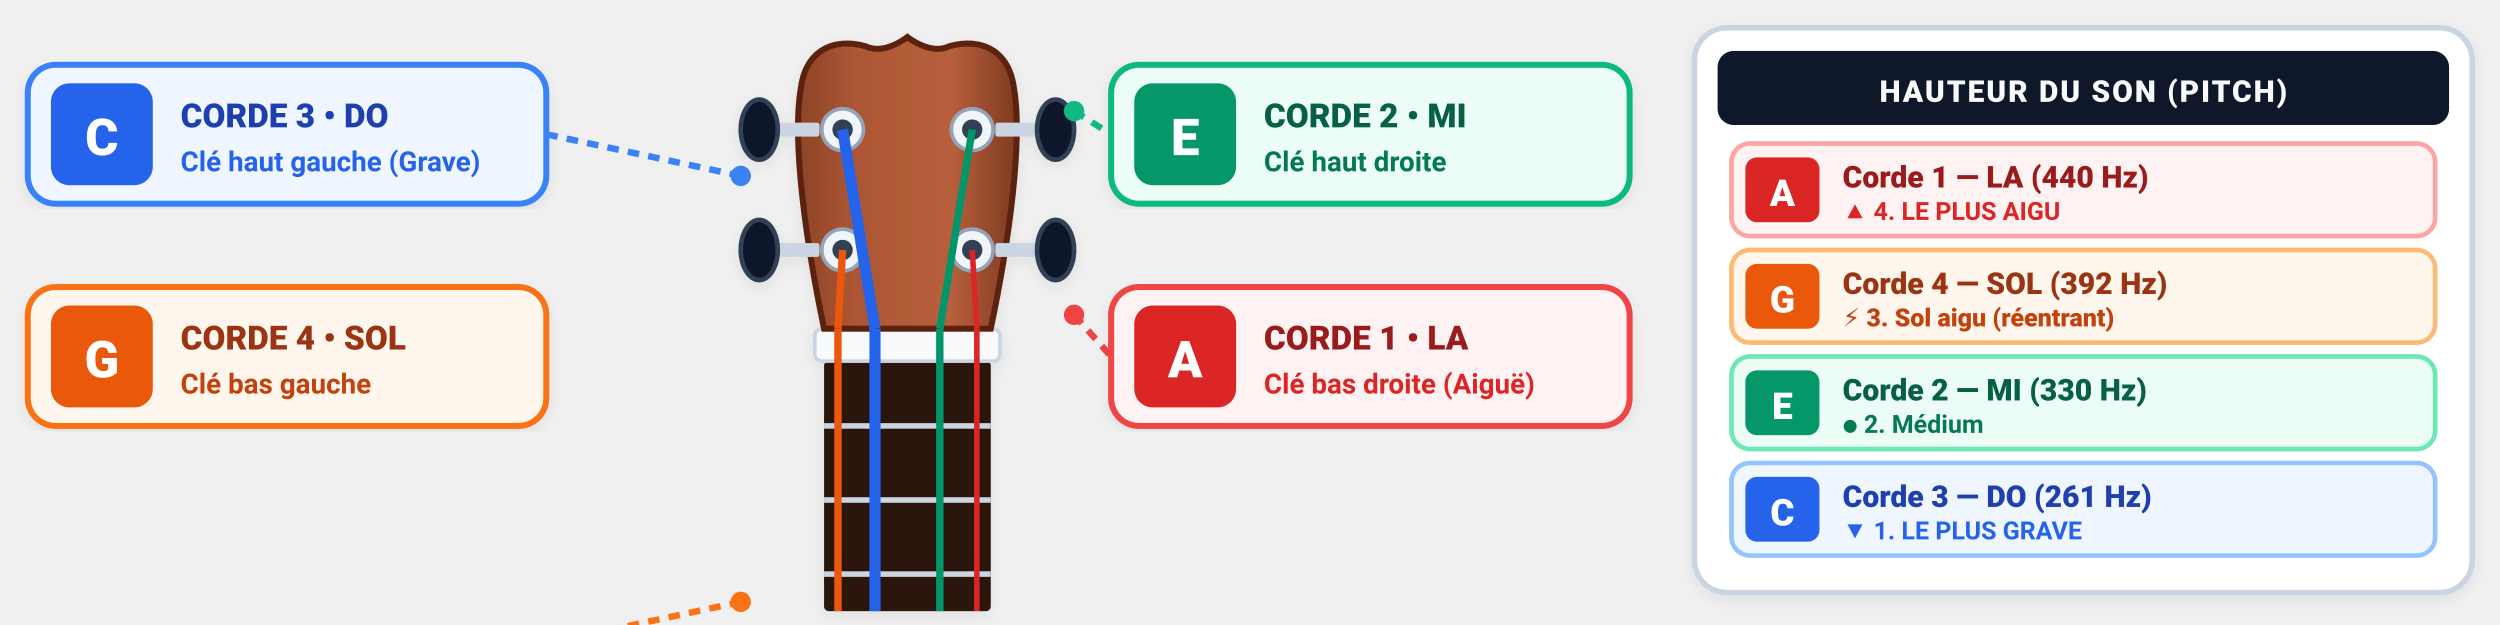
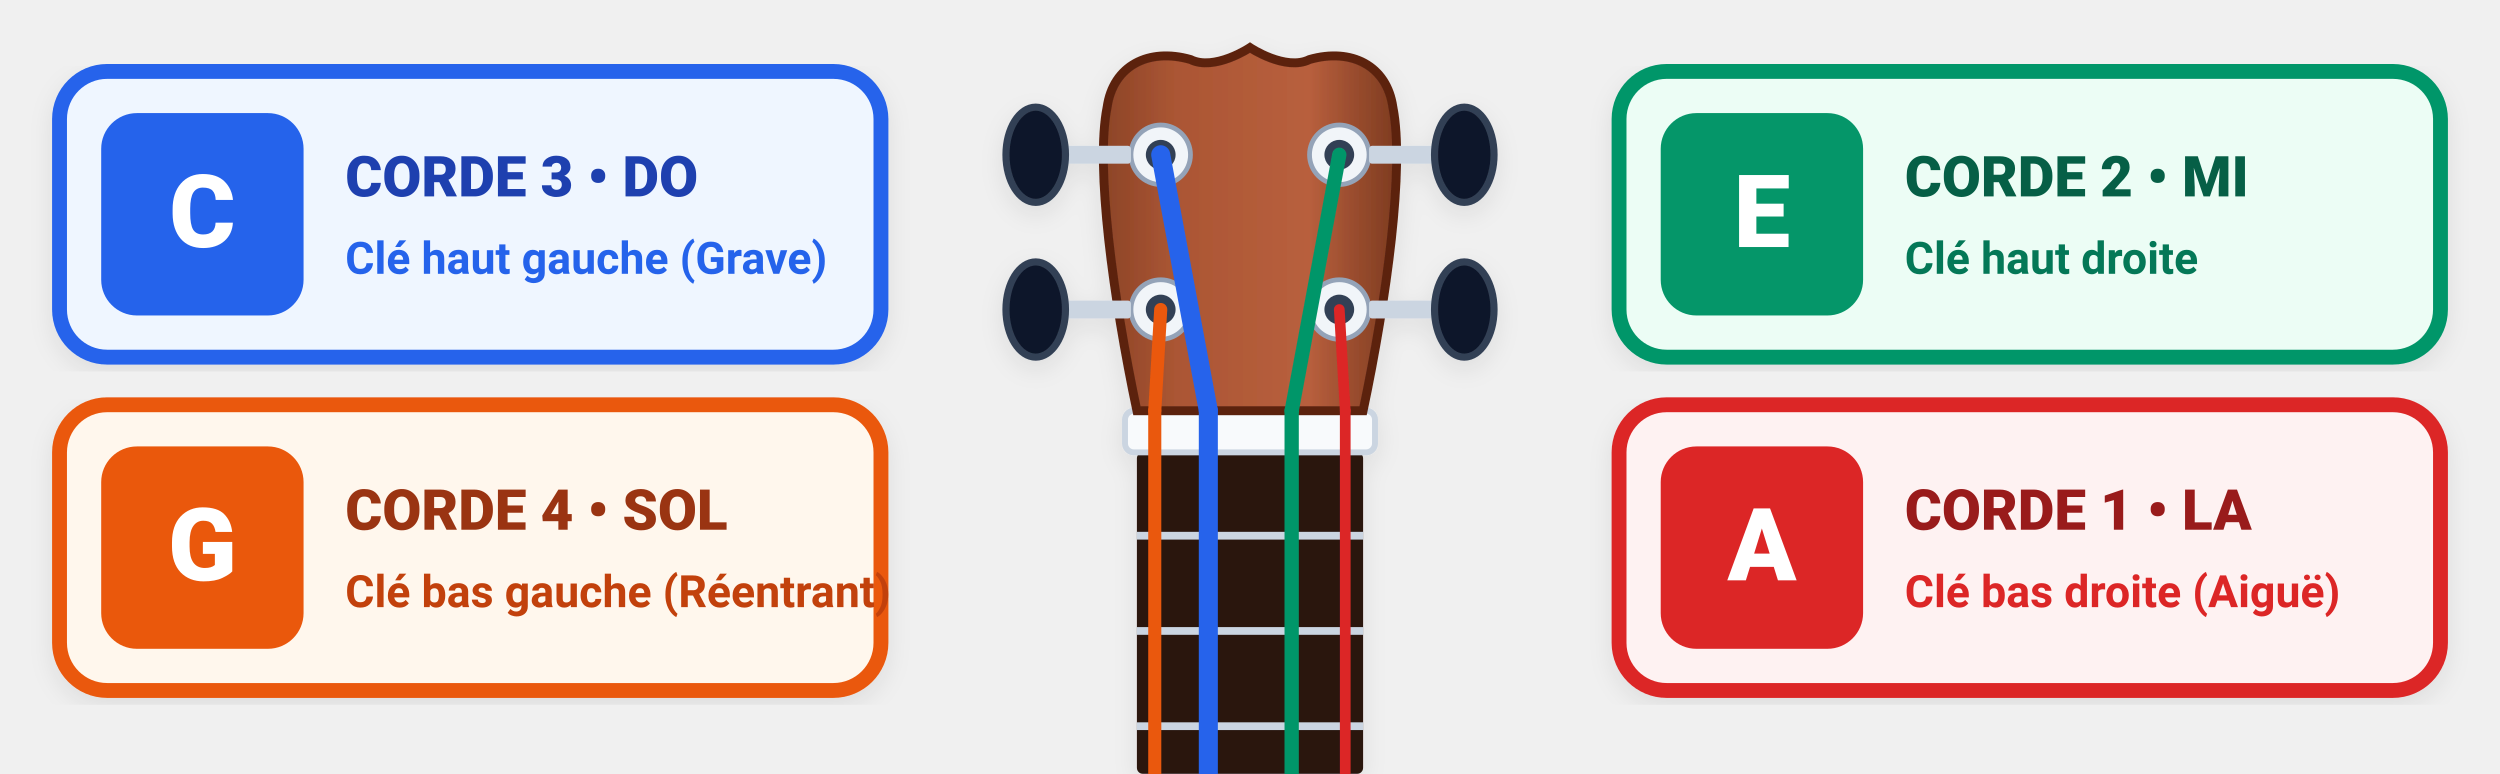
- <svg xmlns="http://www.w3.org/2000/svg" viewBox="0 0 540 135" width="100%" height="100%" style="display:block; margin:0 auto; font-family:-apple-system, BlinkMacSystemFont, 'Segoe UI', Roboto, Helvetica, Arial, sans-serif;">
+ <svg xmlns="http://www.w3.org/2000/svg" viewBox="0 0 420 130" width="100%" height="100%" style="display:block; margin:0 auto; font-family:-apple-system, BlinkMacSystemFont, 'Segoe UI', Roboto, Helvetica, Arial, sans-serif;">
  <defs>
-     <filter id="shadowFlat" x="-4%" y="-4%" width="108%" height="108%">
-       <feDropShadow dx="0" dy="1" stdDeviation="1.5" flood-color="#0f172a" flood-opacity="0.07" />
+     <filter id="boxShadow" x="-5%" y="-5%" width="110%" height="110%">
+       <feDropShadow dx="0" dy="1.5" stdDeviation="2" flood-color="#0f172a" flood-opacity="0.08" />
    </filter>
-     <linearGradient id="realWood" x1="0%" y1="0%" x2="100%" y2="0%">
+     <linearGradient id="ukuleleWood" x1="0%" y1="0%" x2="100%" y2="0%">
      <stop offset="0%" stop-color="#8c4427" />
      <stop offset="25%" stop-color="#ab5634" />
      <stop offset="70%" stop-color="#b85f3d" />
      <stop offset="100%" stop-color="#7d3b20" />
    </linearGradient>
  </defs>
-   <g transform="translate(6, 14)">
-     <rect x="0" y="0" width="112" height="30" rx="6" fill="#eff6ff" stroke="#3b82f6" stroke-width="1.3" filter="url(#shadowFlat)" />
-     <rect x="5" y="4" width="22" height="22" rx="4" fill="#2563eb" />
-     <text x="16" y="19.5" text-anchor="middle" font-size="11" font-weight="900" fill="#ffffff">C</text>
-     <text x="33" y="13.5" font-size="7.2" font-weight="800" fill="#1e40af">CORDE 3 • DO</text>
-     <text x="33" y="23" font-size="6" font-weight="700" fill="#2563eb">Clé haut gauche (Grave)</text>
-     <line x1="112" y1="15" x2="154" y2="24" stroke="#3b82f6" stroke-width="1.4" stroke-dasharray="2.5,2" />
-     <circle cx="154" cy="24" r="2.2" fill="#3b82f6" />
+   <g transform="translate(10, 12)">
+     <rect x="0" y="0" width="138" height="48" rx="8" fill="#eff6ff" stroke="#2563eb" stroke-width="2.5" filter="url(#boxShadow)" />
+     <rect x="7" y="7" width="34" height="34" rx="6" fill="#2563eb" />
+     <text x="24" y="29.5" text-anchor="middle" font-size="17" font-weight="900" fill="#ffffff">C</text>
+     <text x="48" y="21" font-size="9.5" font-weight="900" fill="#1e40af">CORDE 3 • DO</text>
+     <text x="48" y="34" font-size="7.5" font-weight="700" fill="#2563eb">Clé haut gauche (Grave)</text>
  </g>
-   <g transform="translate(6, 62)">
-     <rect x="0" y="0" width="112" height="30" rx="6" fill="#fff7ed" stroke="#f97316" stroke-width="1.3" filter="url(#shadowFlat)" />
-     <rect x="5" y="4" width="22" height="22" rx="4" fill="#ea580c" />
-     <text x="16" y="19.5" text-anchor="middle" font-size="11" font-weight="900" fill="#ffffff">G</text>
-     <text x="33" y="13.5" font-size="7.2" font-weight="800" fill="#9a3412">CORDE 4 • SOL</text>
-     <text x="33" y="23" font-size="6" font-weight="600" fill="#c2410c">Clé bas gauche</text>
-     <line x1="112" y1="15" x2="154" y2="6" stroke="#f97316" stroke-width="1.4" stroke-dasharray="2.5,2" transform="translate(0, 62)" />
-     <circle cx="154" cy="68" r="2.2" fill="#f97316" />
+   <g transform="translate(10, 68)">
+     <rect x="0" y="0" width="138" height="48" rx="8" fill="#fff7ed" stroke="#ea580c" stroke-width="2.5" filter="url(#boxShadow)" />
+     <rect x="7" y="7" width="34" height="34" rx="6" fill="#ea580c" />
+     <text x="24" y="29.5" text-anchor="middle" font-size="17" font-weight="900" fill="#ffffff">G</text>
+     <text x="48" y="21" font-size="9.5" font-weight="900" fill="#9a3412">CORDE 4 • SOL</text>
+     <text x="48" y="34" font-size="7.5" font-weight="700" fill="#c2410c">Clé bas gauche (Réentrant)</text>
  </g>
-   <g transform="translate(160, 4)" filter="url(#shadowFlat)">
-     <rect x="18" y="74" width="36" height="54" fill="#291811" rx="1" />
-     <line x1="18" y1="88" x2="54" y2="88" stroke="#cbd5e1" stroke-width="1.2" />
-     <line x1="18" y1="104" x2="54" y2="104" stroke="#cbd5e1" stroke-width="1.2" />
-     <line x1="18" y1="120" x2="54" y2="120" stroke="#cbd5e1" stroke-width="1.2" />
-     <rect x="16" y="67" width="40" height="7" fill="#f8fafc" stroke="#cbd5e1" stroke-width="0.8" rx="1.5" />
-     <path d="M 18,67               C 14,48 11,26 13,15               C 14,7 20,4 27,6               C 31,8 36,4 36,4               C 36,4 41,8 45,6               C 52,4 58,7 59,15               C 61,26 58,48 54,67 Z" fill="url(#realWood)" stroke="#5c2411" stroke-width="1.3" />
-     <circle cx="22" cy="24" r="4.5" fill="#f1f5f9" stroke="#94a3b8" stroke-width="0.8" />
-     <circle cx="22" cy="24" r="2.2" fill="#334155" />
-     <rect x="4" y="22.5" width="13" height="3" fill="#cbd5e1" rx="0.5" />
-     <ellipse cx="4" cy="24" rx="4" ry="6.5" fill="#0f172a" stroke="#334155" stroke-width="1" />
-     <circle cx="22" cy="50" r="4.5" fill="#f1f5f9" stroke="#94a3b8" stroke-width="0.8" />
-     <circle cx="22" cy="50" r="2.2" fill="#334155" />
-     <rect x="4" y="48.5" width="13" height="3" fill="#cbd5e1" rx="0.5" />
-     <ellipse cx="4" cy="50" rx="4" ry="6.5" fill="#0f172a" stroke="#334155" stroke-width="1" />
-     <circle cx="50" cy="24" r="4.5" fill="#f1f5f9" stroke="#94a3b8" stroke-width="0.8" />
-     <circle cx="50" cy="24" r="2.2" fill="#334155" />
-     <rect x="55" y="22.5" width="13" height="3" fill="#cbd5e1" rx="0.5" />
-     <ellipse cx="68" cy="24" rx="4" ry="6.5" fill="#0f172a" stroke="#334155" stroke-width="1" />
-     <circle cx="50" cy="50" r="4.5" fill="#f1f5f9" stroke="#94a3b8" stroke-width="0.8" />
-     <circle cx="50" cy="50" r="2.2" fill="#334155" />
-     <rect x="55" y="48.5" width="13" height="3" fill="#cbd5e1" rx="0.5" />
-     <ellipse cx="68" cy="50" rx="4" ry="6.5" fill="#0f172a" stroke="#334155" stroke-width="1" />
-     <line x1="22" y1="50" x2="21" y2="67" stroke="#ea580c" stroke-width="1.6" />
-     <line x1="21" y1="67" x2="21" y2="128" stroke="#ea580c" stroke-width="1.6" />
-     <line x1="22" y1="24" x2="29" y2="67" stroke="#2563eb" stroke-width="2.4" />
-     <line x1="29" y1="67" x2="29" y2="128" stroke="#2563eb" stroke-width="2.4" />
-     <line x1="50" y1="24" x2="43" y2="67" stroke="#059669" stroke-width="1.6" />
-     <line x1="43" y1="67" x2="43" y2="128" stroke="#059669" stroke-width="1.6" />
-     <line x1="50" y1="50" x2="51" y2="67" stroke="#dc2626" stroke-width="1.2" />
-     <line x1="51" y1="67" x2="51" y2="128" stroke="#dc2626" stroke-width="1.2" />
+   <g transform="translate(164, 4)" filter="url(#boxShadow)">
+     <rect x="27" y="72" width="38" height="54" fill="#291811" rx="1" />
+     <line x1="27" y1="86" x2="65" y2="86" stroke="#cbd5e1" stroke-width="1.3" />
+     <line x1="27" y1="102" x2="65" y2="102" stroke="#cbd5e1" stroke-width="1.3" />
+     <line x1="27" y1="118" x2="65" y2="118" stroke="#cbd5e1" stroke-width="1.3" />
+     <rect x="25" y="65" width="42" height="7" fill="#f8fafc" stroke="#cbd5e1" stroke-width="1" rx="1.5" />
+     <path d="M 27,65               C 23,46 20,24 22,14               C 23,7 29,4 36,6               C 40,8 46,4 46,4               C 46,4 52,8 56,6               C 63,4 69,7 70,14               C 72,24 69,46 65,65 Z" fill="url(#ukuleleWood)" stroke="#5c2411" stroke-width="1.5" />
+     <circle cx="31" cy="22" r="5" fill="#f1f5f9" stroke="#94a3b8" stroke-width="0.8" />
+     <circle cx="31" cy="22" r="2.5" fill="#334155" />
+     <rect x="12" y="20.5" width="14" height="3" fill="#cbd5e1" rx="0.5" />
+     <ellipse cx="10" cy="22" rx="5" ry="8" fill="#0f172a" stroke="#334155" stroke-width="1.2" />
+     <circle cx="31" cy="48" r="5" fill="#f1f5f9" stroke="#94a3b8" stroke-width="0.8" />
+     <circle cx="31" cy="48" r="2.5" fill="#334155" />
+     <rect x="12" y="46.5" width="14" height="3" fill="#cbd5e1" rx="0.5" />
+     <ellipse cx="10" cy="48" rx="5" ry="8" fill="#0f172a" stroke="#334155" stroke-width="1.2" />
+     <circle cx="61" cy="22" r="5" fill="#f1f5f9" stroke="#94a3b8" stroke-width="0.8" />
+     <circle cx="61" cy="22" r="2.5" fill="#334155" />
+     <rect x="66" y="20.5" width="14" height="3" fill="#cbd5e1" rx="0.5" />
+     <ellipse cx="82" cy="22" rx="5" ry="8" fill="#0f172a" stroke="#334155" stroke-width="1.2" />
+     <circle cx="61" cy="48" r="5" fill="#f1f5f9" stroke="#94a3b8" stroke-width="0.8" />
+     <circle cx="61" cy="48" r="2.5" fill="#334155" />
+     <rect x="66" y="46.5" width="14" height="3" fill="#cbd5e1" rx="0.5" />
+     <ellipse cx="82" cy="48" rx="5" ry="8" fill="#0f172a" stroke="#334155" stroke-width="1.2" />
+     <line x1="31" y1="48" x2="30" y2="65" stroke="#ea580c" stroke-width="2.2" stroke-linecap="round" />
+     <line x1="30" y1="65" x2="30" y2="126" stroke="#ea580c" stroke-width="2.2" stroke-linecap="round" />
+     <line x1="31" y1="22" x2="39" y2="65" stroke="#2563eb" stroke-width="3.2" stroke-linecap="round" />
+     <line x1="39" y1="65" x2="39" y2="126" stroke="#2563eb" stroke-width="3.2" stroke-linecap="round" />
+     <line x1="61" y1="22" x2="53" y2="65" stroke="#059669" stroke-width="2.4" stroke-linecap="round" />
+     <line x1="53" y1="65" x2="53" y2="126" stroke="#059669" stroke-width="2.4" stroke-linecap="round" />
+     <line x1="61" y1="48" x2="62" y2="65" stroke="#dc2626" stroke-width="1.8" stroke-linecap="round" />
+     <line x1="62" y1="65" x2="62" y2="126" stroke="#dc2626" stroke-width="1.8" stroke-linecap="round" />
  </g>
-   <g transform="translate(240, 14)">
-     <line x1="-8" y1="10" x2="0" y2="15" stroke="#10b981" stroke-width="1.4" stroke-dasharray="2.5,2" />
-     <circle cx="-8" cy="10" r="2.2" fill="#10b981" />
-     <rect x="0" y="0" width="112" height="30" rx="6" fill="#ecfdf5" stroke="#10b981" stroke-width="1.3" filter="url(#shadowFlat)" />
-     <rect x="5" y="4" width="22" height="22" rx="4" fill="#059669" />
-     <text x="16" y="19.5" text-anchor="middle" font-size="11" font-weight="900" fill="#ffffff">E</text>
-     <text x="33" y="13.5" font-size="7.2" font-weight="800" fill="#065f46">CORDE 2 • MI</text>
-     <text x="33" y="23" font-size="6" font-weight="600" fill="#047857">Clé haut droite</text>
+   <g transform="translate(272, 12)">
+     <rect x="0" y="0" width="138" height="48" rx="8" fill="#ecfdf5" stroke="#059669" stroke-width="2.5" filter="url(#boxShadow)" />
+     <rect x="7" y="7" width="34" height="34" rx="6" fill="#059669" />
+     <text x="24" y="29.5" text-anchor="middle" font-size="17" font-weight="900" fill="#ffffff">E</text>
+     <text x="48" y="21" font-size="9.5" font-weight="900" fill="#065f46">CORDE 2 • MI</text>
+     <text x="48" y="34" font-size="7.5" font-weight="700" fill="#047857">Clé haut droite</text>
  </g>
-   <g transform="translate(240, 62)">
-     <line x1="-8" y1="6" x2="0" y2="15" stroke="#ef4444" stroke-width="1.4" stroke-dasharray="2.5,2" />
-     <circle cx="-8" cy="6" r="2.2" fill="#ef4444" />
-     <rect x="0" y="0" width="112" height="30" rx="6" fill="#fef2f2" stroke="#ef4444" stroke-width="1.3" filter="url(#shadowFlat)" />
-     <rect x="5" y="4" width="22" height="22" rx="4" fill="#dc2626" />
-     <text x="16" y="19.5" text-anchor="middle" font-size="11" font-weight="900" fill="#ffffff">A</text>
-     <text x="33" y="13.5" font-size="7.2" font-weight="800" fill="#991b1b">CORDE 1 • LA</text>
-     <text x="33" y="23" font-size="6" font-weight="700" fill="#dc2626">Clé bas droite (Aiguë)</text>
-   </g>
-   <g transform="translate(366, 6)">
-     <rect x="0" y="0" width="168" height="122" rx="7" fill="#ffffff" stroke="#cbd5e1" stroke-width="1.2" filter="url(#shadowFlat)" />
-     <rect x="5" y="5" width="158" height="16" rx="3.5" fill="#0f172a" />
-     <text x="84" y="16" text-anchor="middle" font-size="6.5" font-weight="800" fill="#f8fafc" letter-spacing="0.4">HAUTEUR DU SON (PITCH)</text>
-     <g transform="translate(8, 25)">
-       <rect x="0" y="0" width="152" height="20" rx="4" fill="#fef2f2" stroke="#fca5a5" stroke-width="1" />
-       <rect x="3" y="3" width="16" height="14" rx="2.5" fill="#dc2626" />
-       <text x="11" y="13.5" text-anchor="middle" font-size="8" font-weight="900" fill="#ffffff">A</text>
-       <text x="24" y="9.5" font-size="6.5" font-weight="800" fill="#991b1b">Corde 1 — LA (440 Hz)</text>
-       <text x="24" y="16.5" font-size="5.4" font-weight="700" fill="#dc2626">▲ 4. LE PLUS AIGU</text>
-     </g>
-     <g transform="translate(8, 48)">
-       <rect x="0" y="0" width="152" height="20" rx="4" fill="#fff7ed" stroke="#fdba74" stroke-width="1" />
-       <rect x="3" y="3" width="16" height="14" rx="2.5" fill="#ea580c" />
-       <text x="11" y="13.5" text-anchor="middle" font-size="8" font-weight="900" fill="#ffffff">G</text>
-       <text x="24" y="9.5" font-size="6.5" font-weight="800" fill="#9a3412">Corde 4 — SOL (392 Hz)</text>
-       <text x="24" y="16.5" font-size="5.4" font-weight="800" fill="#c2410c">⚡ 3. Sol aigu (réentrant)</text>
-     </g>
-     <g transform="translate(8, 71)">
-       <rect x="0" y="0" width="152" height="20" rx="4" fill="#ecfdf5" stroke="#6ee7b7" stroke-width="1" />
-       <rect x="3" y="3" width="16" height="14" rx="2.5" fill="#059669" />
-       <text x="11" y="13.5" text-anchor="middle" font-size="8" font-weight="900" fill="#ffffff">E</text>
-       <text x="24" y="9.5" font-size="6.5" font-weight="800" fill="#065f46">Corde 2 — MI (330 Hz)</text>
-       <text x="24" y="16.5" font-size="5.4" font-weight="600" fill="#047857">● 2. Médium</text>
-     </g>
-     <g transform="translate(8, 94)">
-       <rect x="0" y="0" width="152" height="20" rx="4" fill="#eff6ff" stroke="#93c5fd" stroke-width="1" />
-       <rect x="3" y="3" width="16" height="14" rx="2.5" fill="#2563eb" />
-       <text x="11" y="13.5" text-anchor="middle" font-size="8" font-weight="900" fill="#ffffff">C</text>
-       <text x="24" y="9.5" font-size="6.5" font-weight="800" fill="#1e40af">Corde 3 — DO (261 Hz)</text>
-       <text x="24" y="16.5" font-size="5.4" font-weight="700" fill="#2563eb">▼ 1. LE PLUS GRAVE</text>
-     </g>
+   <g transform="translate(272, 68)">
+     <rect x="0" y="0" width="138" height="48" rx="8" fill="#fef2f2" stroke="#dc2626" stroke-width="2.5" filter="url(#boxShadow)" />
+     <rect x="7" y="7" width="34" height="34" rx="6" fill="#dc2626" />
+     <text x="24" y="29.5" text-anchor="middle" font-size="17" font-weight="900" fill="#ffffff">A</text>
+     <text x="48" y="21" font-size="9.5" font-weight="900" fill="#991b1b">CORDE 1 • LA</text>
+     <text x="48" y="34" font-size="7.5" font-weight="700" fill="#dc2626">Clé bas droite (Aiguë)</text>
  </g>
</svg>
